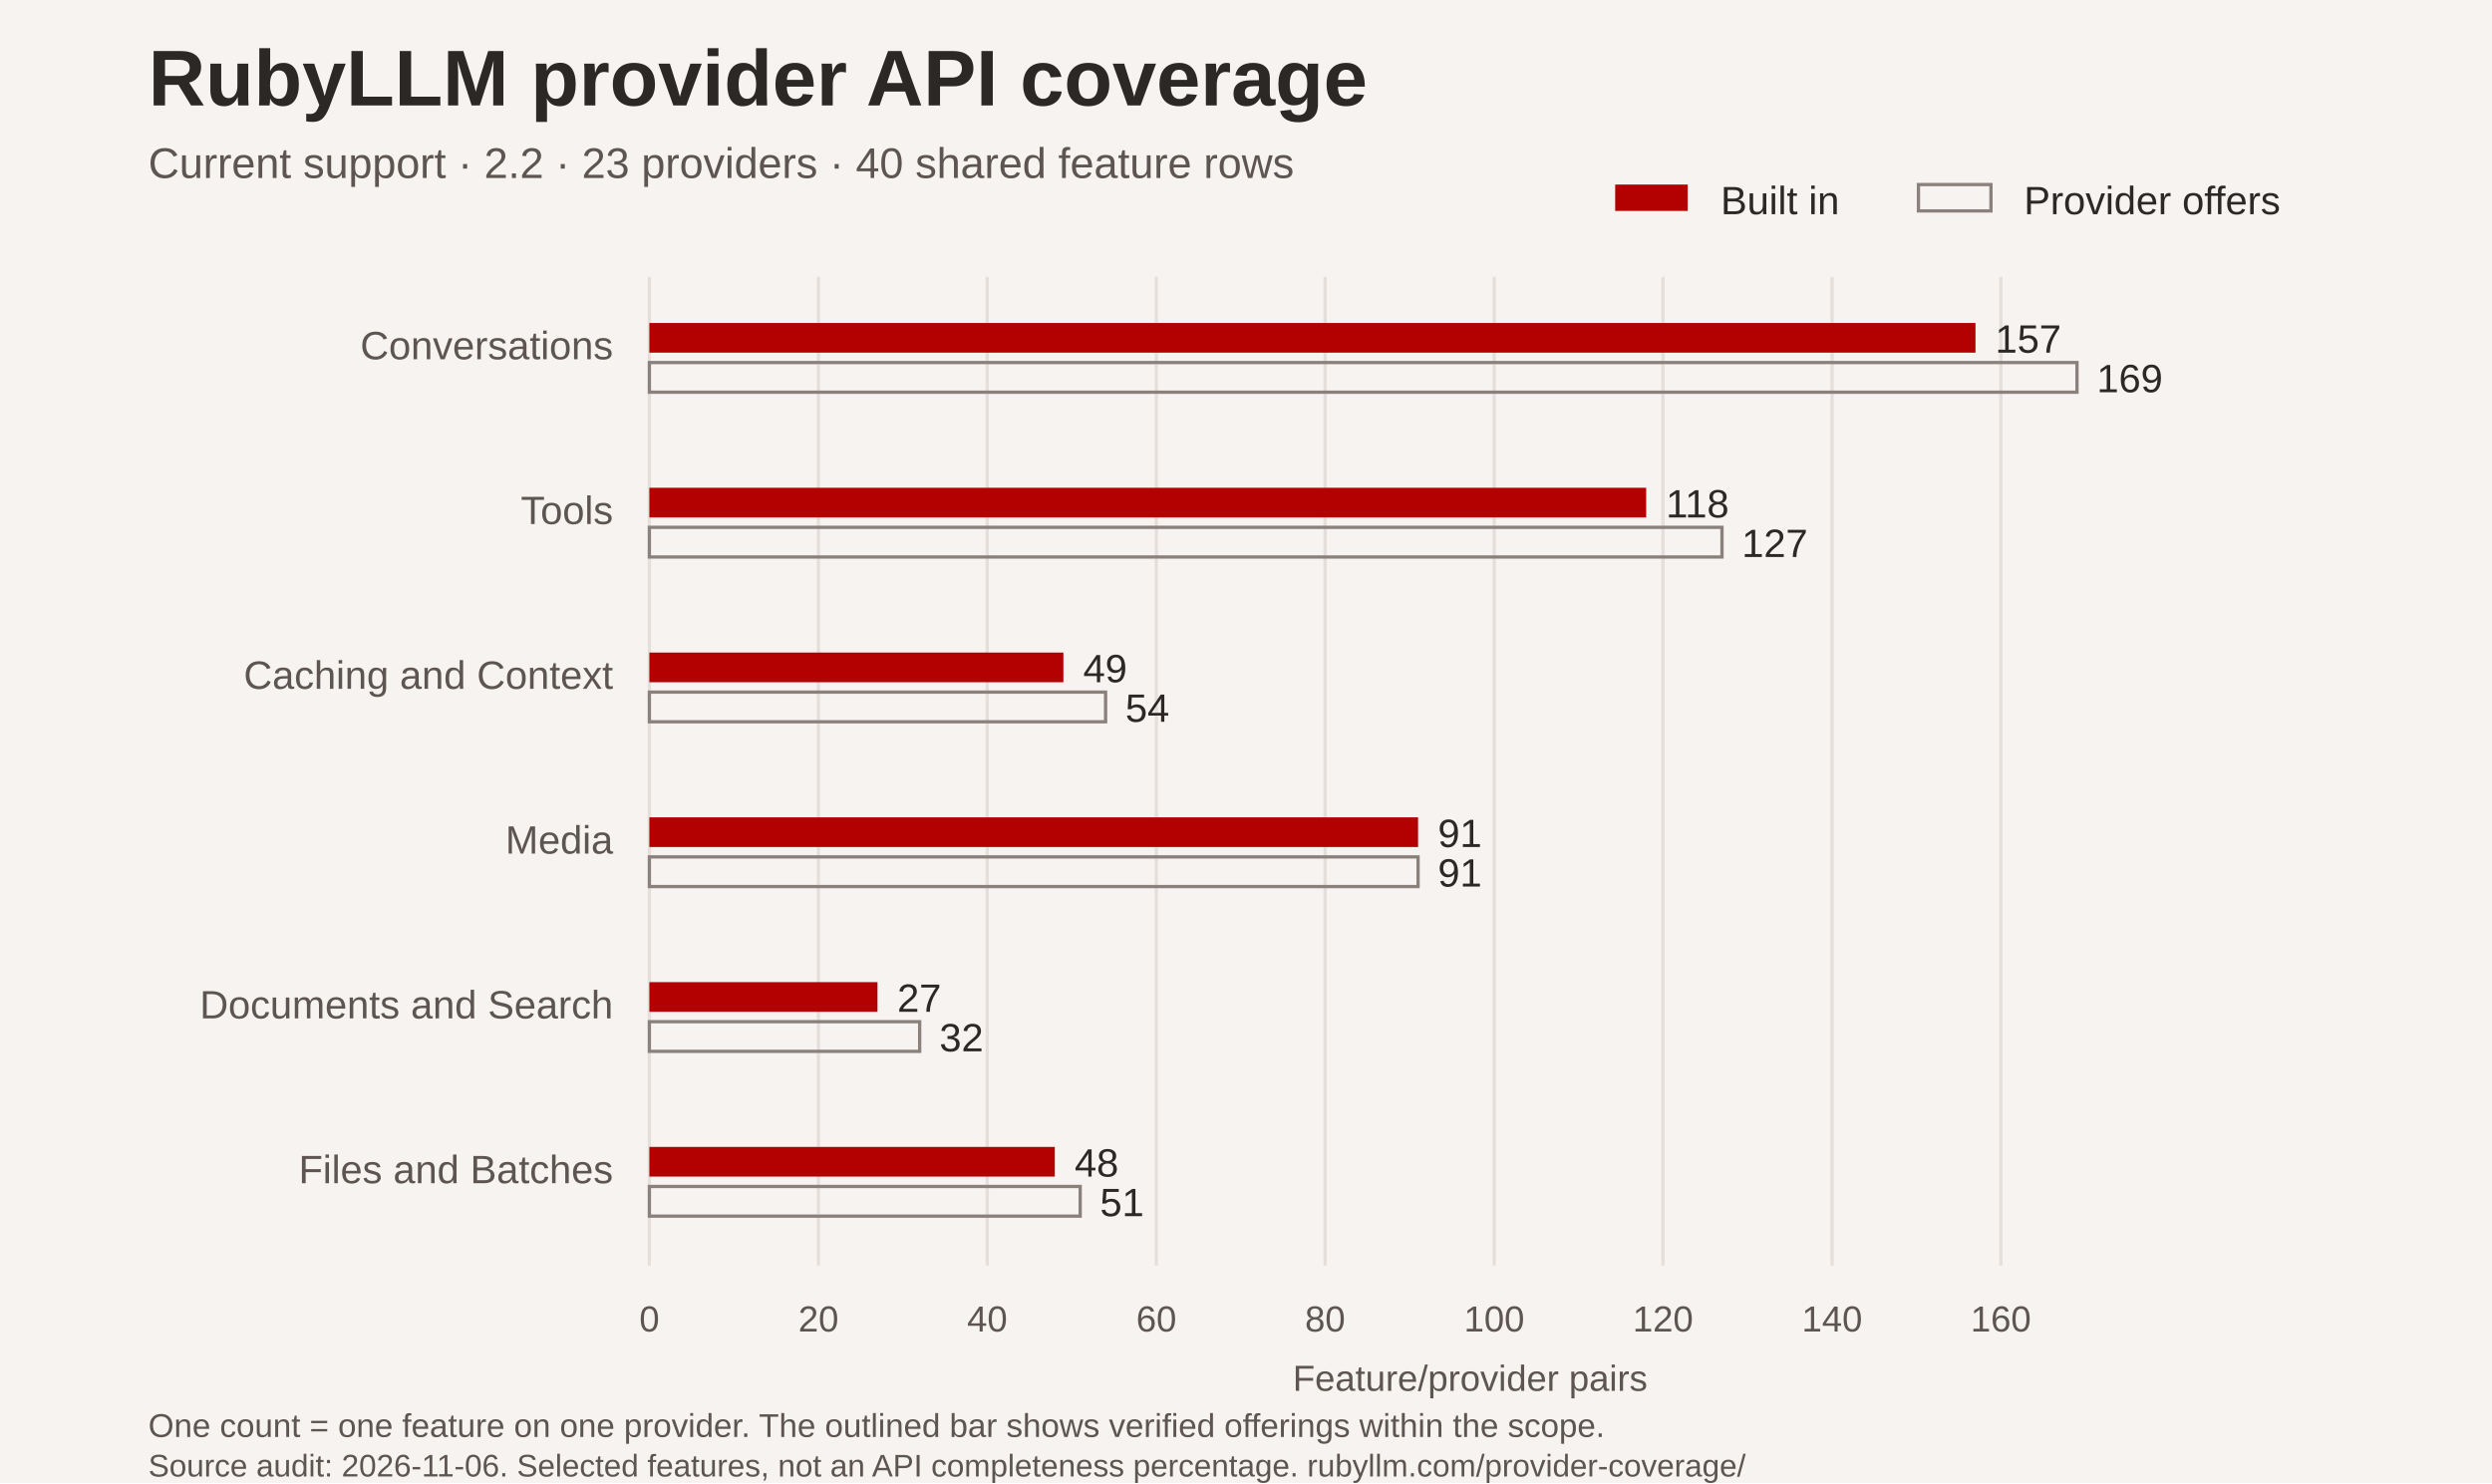
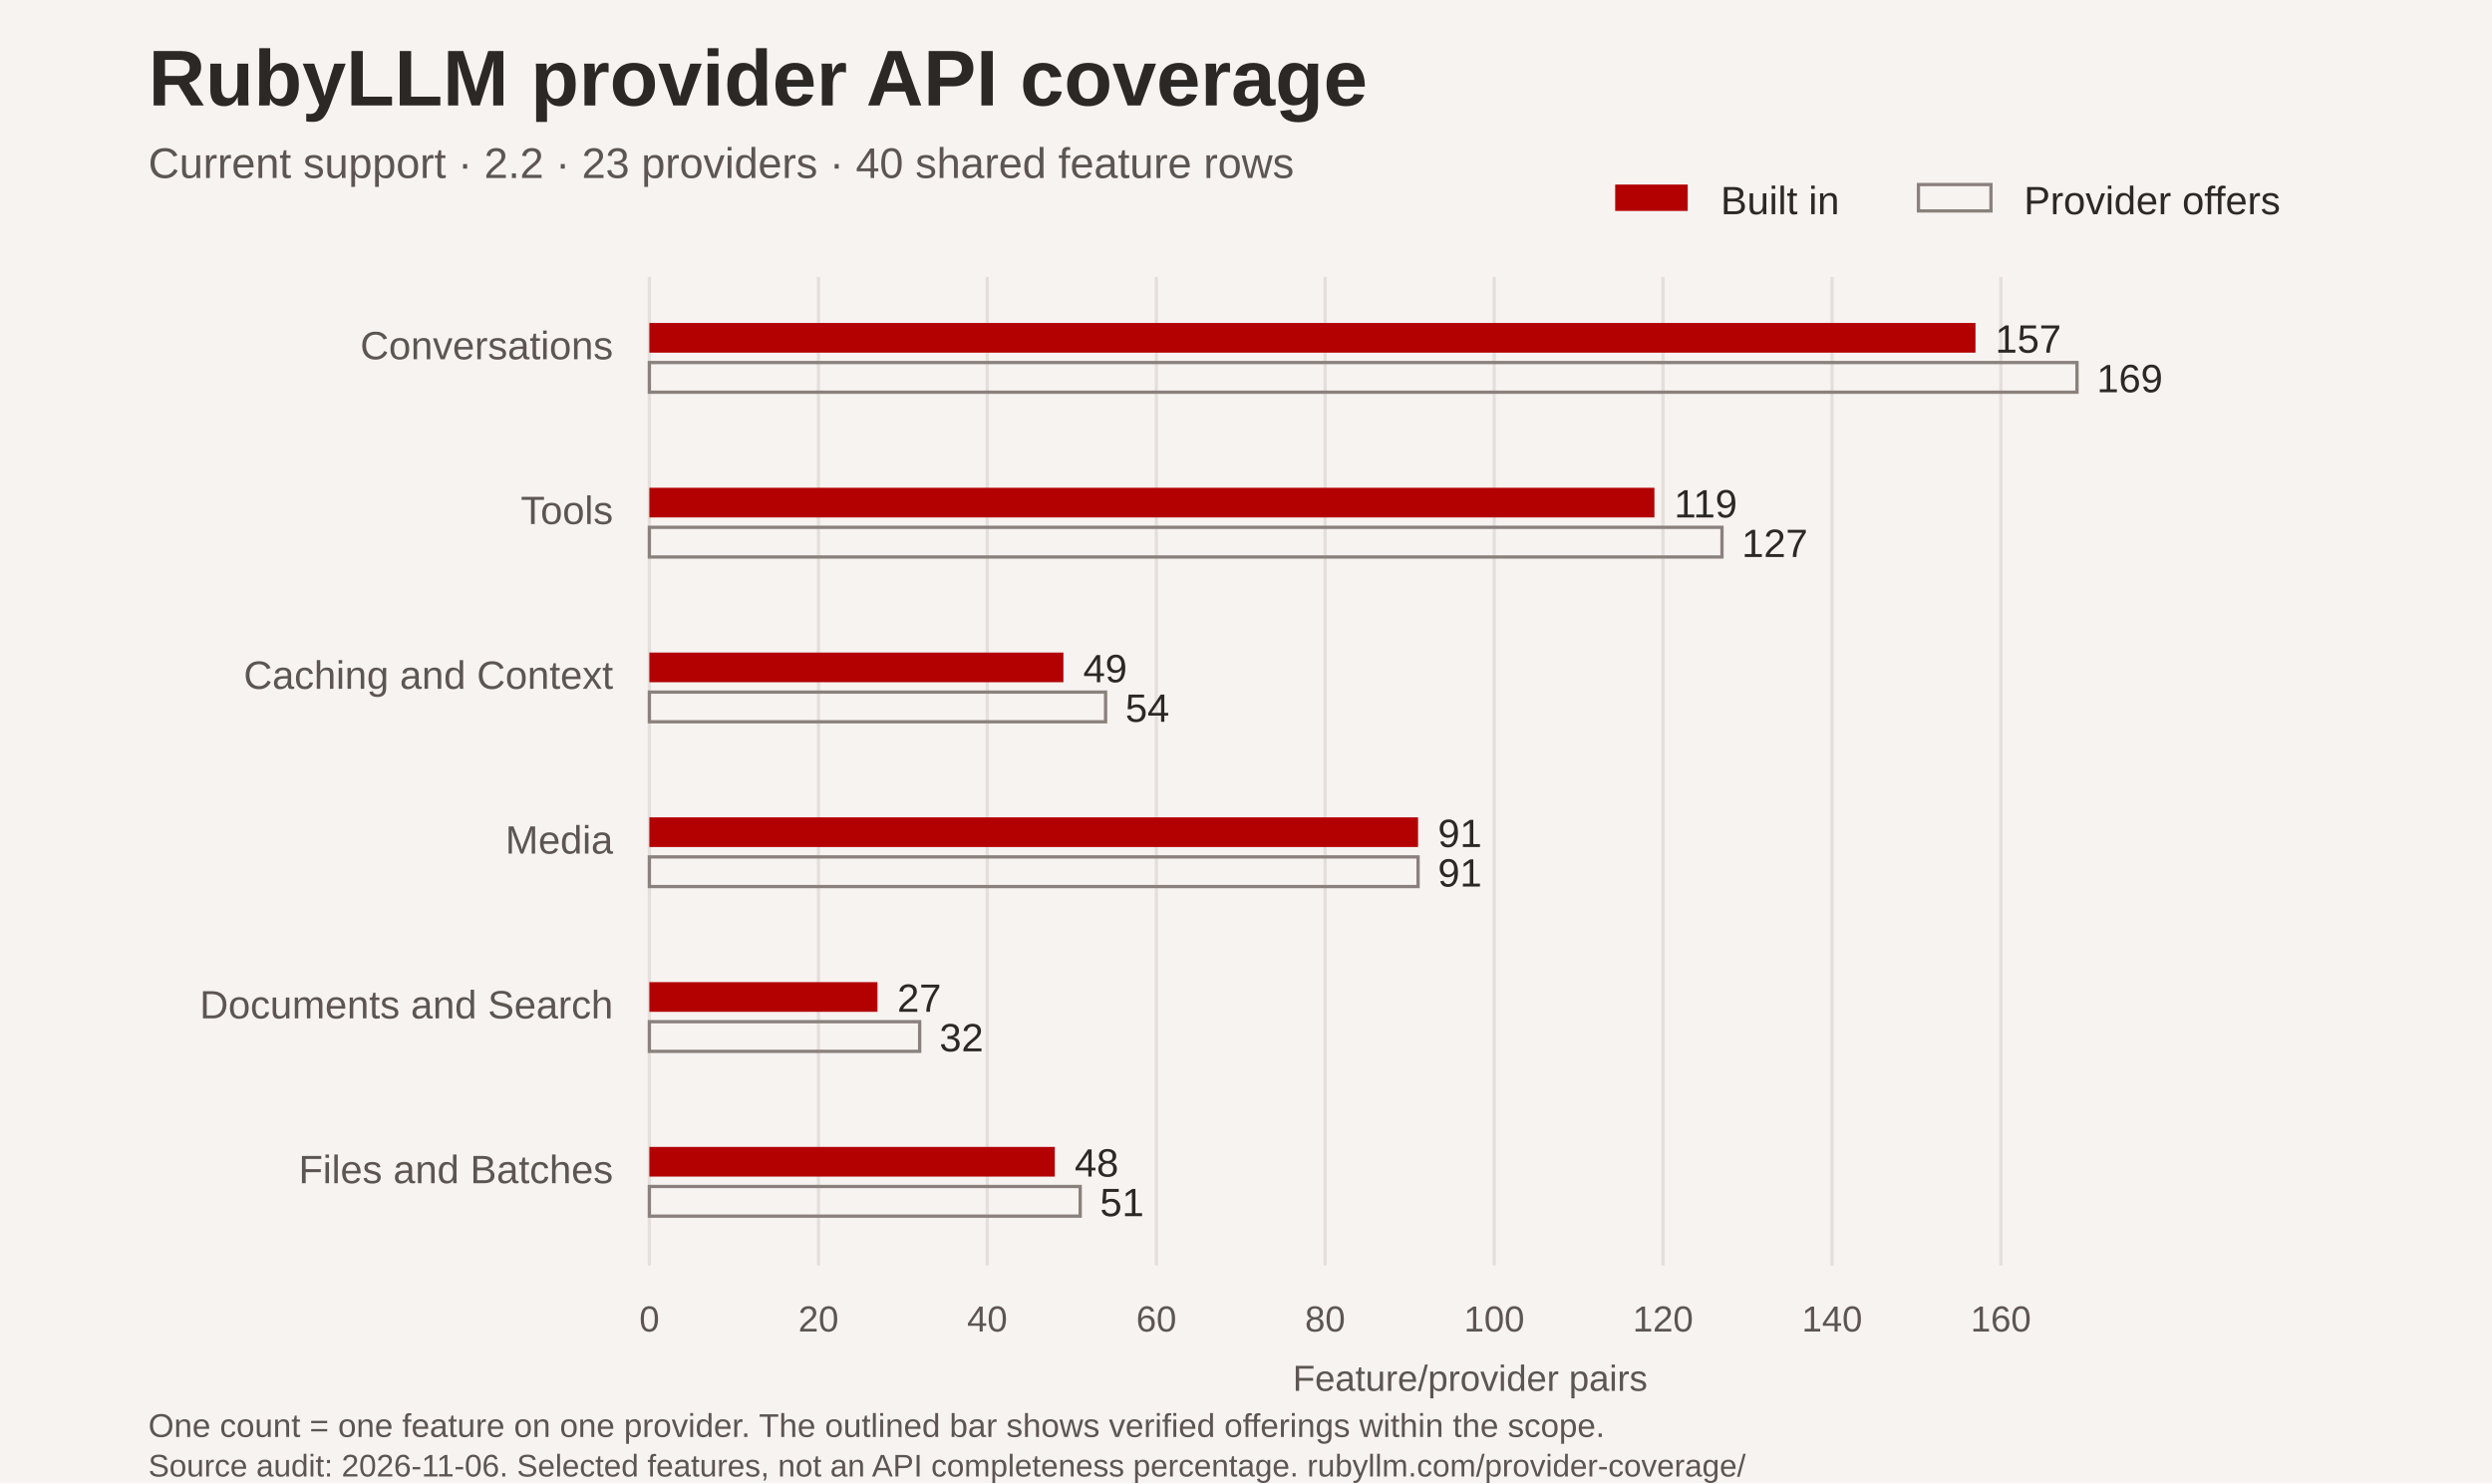
<svg xmlns="http://www.w3.org/2000/svg" width="756" height="450" viewBox="0 0 756 450" font-family="Liberation Sans, Arial, Helvetica, sans-serif" role="img" aria-labelledby="coverage-chart-title coverage-chart-description">
  <rect width="756" height="450" fill="#f7f3f1" />
  <text x="45" y="32" font-size="24" font-weight="700" fill="#2c2825">RubyLLM provider API coverage</text>
  <text x="45" y="54" font-size="13" fill="#5c5551">Current support · 2.2 · 23 providers · 40 shared feature rows</text>
  <rect x="490" y="56" width="22" height="8" fill="#b30000" />
  <text x="522" y="65" font-size="12" fill="#2c2825">Built in</text>
  <rect x="582" y="56" width="22" height="8" fill="none" stroke="#8a817c" />
  <text x="614" y="65" font-size="12" fill="#2c2825">Provider offers</text>
  <line x1="197.0" y1="84" x2="197.0" y2="384" stroke="#e5dfdb" />
  <text x="197.0" y="404" font-size="11" text-anchor="middle" fill="#5c5551">0</text>
  <line x1="248.3" y1="84" x2="248.3" y2="384" stroke="#e5dfdb" />
  <text x="248.3" y="404" font-size="11" text-anchor="middle" fill="#5c5551">20</text>
  <line x1="299.5" y1="84" x2="299.5" y2="384" stroke="#e5dfdb" />
  <text x="299.5" y="404" font-size="11" text-anchor="middle" fill="#5c5551">40</text>
  <line x1="350.8" y1="84" x2="350.8" y2="384" stroke="#e5dfdb" />
  <text x="350.8" y="404" font-size="11" text-anchor="middle" fill="#5c5551">60</text>
  <line x1="402.0" y1="84" x2="402.0" y2="384" stroke="#e5dfdb" />
  <text x="402.0" y="404" font-size="11" text-anchor="middle" fill="#5c5551">80</text>
  <line x1="453.3" y1="84" x2="453.3" y2="384" stroke="#e5dfdb" />
  <text x="453.3" y="404" font-size="11" text-anchor="middle" fill="#5c5551">100</text>
  <line x1="504.5" y1="84" x2="504.5" y2="384" stroke="#e5dfdb" />
  <text x="504.5" y="404" font-size="11" text-anchor="middle" fill="#5c5551">120</text>
  <line x1="555.8" y1="84" x2="555.8" y2="384" stroke="#e5dfdb" />
  <text x="555.8" y="404" font-size="11" text-anchor="middle" fill="#5c5551">140</text>
  <line x1="607.0" y1="84" x2="607.0" y2="384" stroke="#e5dfdb" />
  <text x="607.0" y="404" font-size="11" text-anchor="middle" fill="#5c5551">160</text>
  <text x="186" y="109" font-size="12" text-anchor="end" fill="#5c5551">Conversations</text>
  <rect x="197" y="98" width="402.3" height="9" fill="#b30000" />
  <text x="605.3" y="107" font-size="12" fill="#2c2825">157</text>
  <rect x="197" y="110" width="433.1" height="9" fill="none" stroke="#8a817c" />
  <text x="636.1" y="119" font-size="12" fill="#2c2825">169</text>
  <text x="186" y="159" font-size="12" text-anchor="end" fill="#5c5551">Tools</text>
-   <rect x="197" y="148" width="302.4" height="9" fill="#b30000" />
-   <text x="505.4" y="157" font-size="12" fill="#2c2825">118</text>
+   <rect x="197" y="148" width="304.9" height="9" fill="#b30000" />
+   <text x="507.9" y="157" font-size="12" fill="#2c2825">119</text>
  <rect x="197" y="160" width="325.4" height="9" fill="none" stroke="#8a817c" />
  <text x="528.4" y="169" font-size="12" fill="#2c2825">127</text>
  <text x="186" y="209" font-size="12" text-anchor="end" fill="#5c5551">Caching and Context</text>
  <rect x="197" y="198" width="125.6" height="9" fill="#b30000" />
  <text x="328.6" y="207" font-size="12" fill="#2c2825">49</text>
  <rect x="197" y="210" width="138.4" height="9" fill="none" stroke="#8a817c" />
  <text x="341.4" y="219" font-size="12" fill="#2c2825">54</text>
  <text x="186" y="259" font-size="12" text-anchor="end" fill="#5c5551">Media</text>
  <rect x="197" y="248" width="233.2" height="9" fill="#b30000" />
  <text x="436.2" y="257" font-size="12" fill="#2c2825">91</text>
  <rect x="197" y="260" width="233.2" height="9" fill="none" stroke="#8a817c" />
  <text x="436.2" y="269" font-size="12" fill="#2c2825">91</text>
  <text x="186" y="309" font-size="12" text-anchor="end" fill="#5c5551">Documents and Search</text>
  <rect x="197" y="298" width="69.2" height="9" fill="#b30000" />
  <text x="272.2" y="307" font-size="12" fill="#2c2825">27</text>
  <rect x="197" y="310" width="82.0" height="9" fill="none" stroke="#8a817c" />
  <text x="285.0" y="319" font-size="12" fill="#2c2825">32</text>
  <text x="186" y="359" font-size="12" text-anchor="end" fill="#5c5551">Files and Batches</text>
  <rect x="197" y="348" width="123.0" height="9" fill="#b30000" />
  <text x="326.0" y="357" font-size="12" fill="#2c2825">48</text>
  <rect x="197" y="360" width="130.7" height="9" fill="none" stroke="#8a817c" />
  <text x="333.7" y="369" font-size="12" fill="#2c2825">51</text>
  <text x="446" y="422" font-size="11" text-anchor="middle" fill="#5c5551">Feature/provider pairs</text>
  <text x="45" y="436" font-size="10" fill="#5c5551">One count = one feature on one provider. The outlined bar shows verified offerings within the scope.</text>
  <text x="45" y="448" font-size="9.5" fill="#5c5551">Source audit: 2026-11-06. Selected features, not an API completeness percentage. rubyllm.com/provider-coverage/</text>
</svg>
